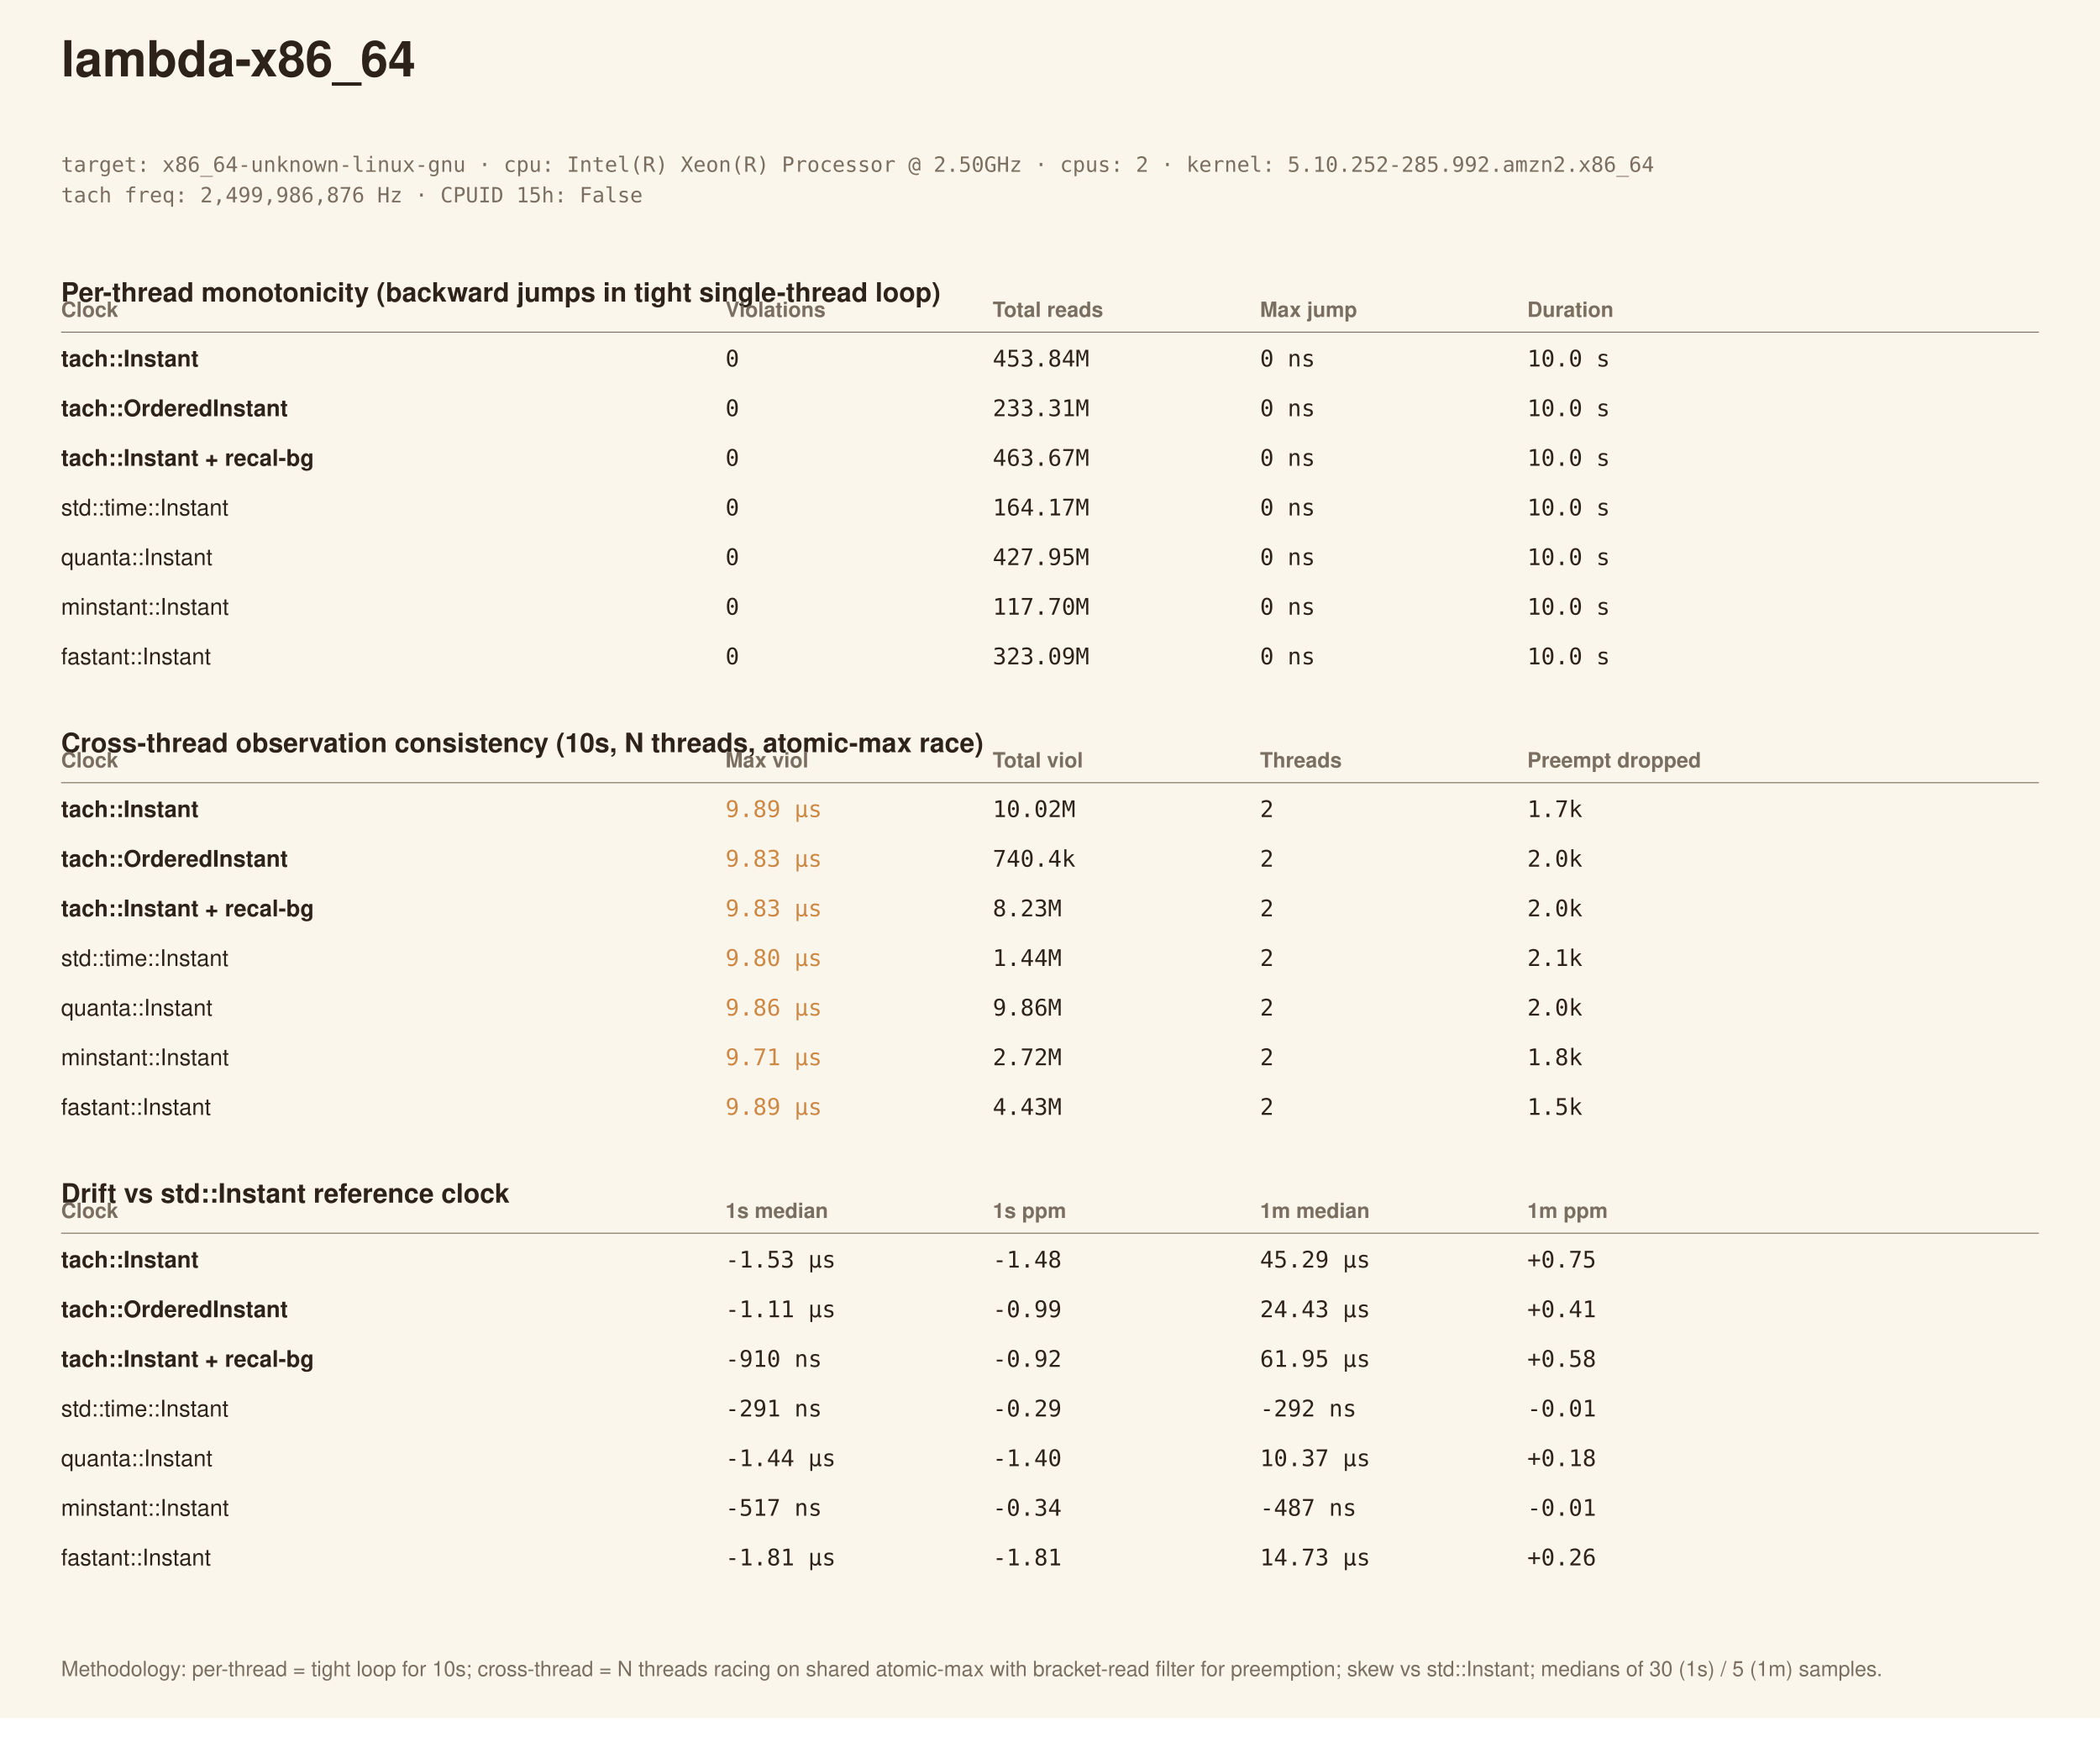
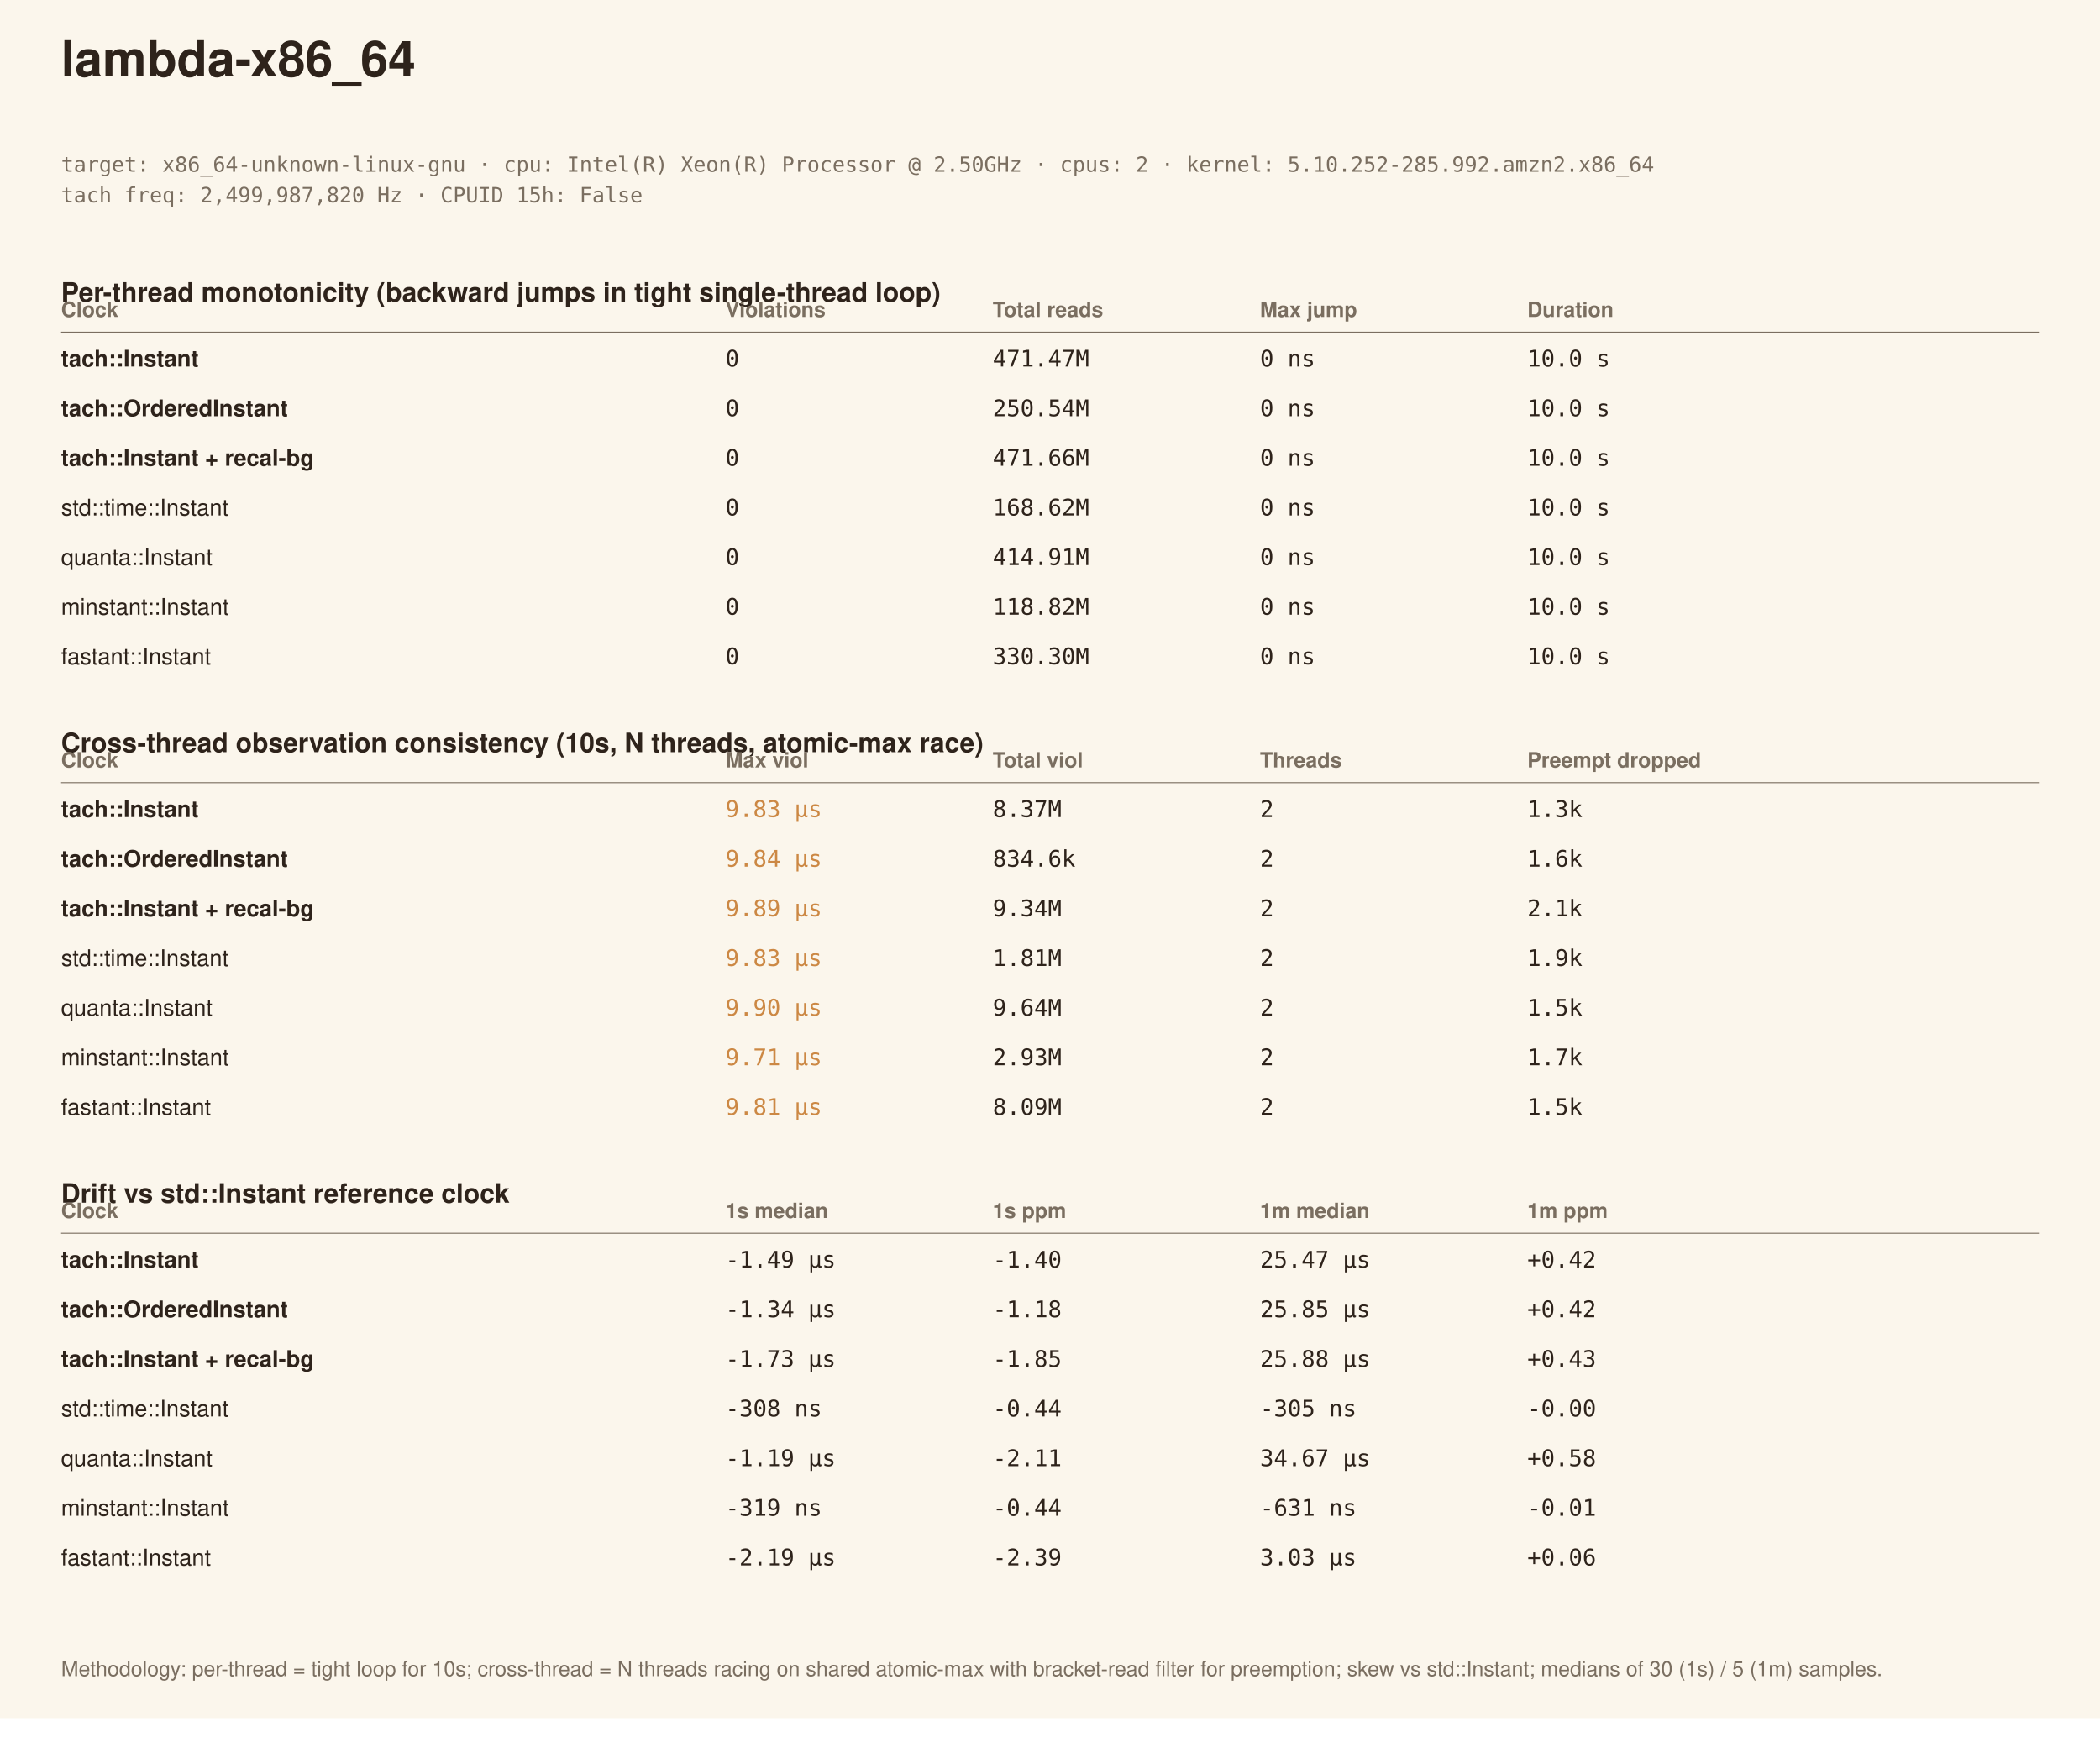
<svg xmlns="http://www.w3.org/2000/svg" viewBox="0 0 1100 918" width="1100" height="918">
  <rect width="1100" height="900" fill="#FBF6EC" />
  <text x="32" y="40" text-anchor="start" font-family="Avenir Next, Helvetica, Arial, sans-serif" font-size="26" font-weight="bold" fill="#2E231B">lambda-x86_64</text>
  <text x="32" y="90" text-anchor="start" font-family="monospace" font-size="11" fill="#7A6E60">target: x86_64-unknown-linux-gnu  ·  cpu: Intel(R) Xeon(R) Processor @ 2.50GHz  ·  cpus: 2  ·  kernel: 5.10.252-285.992.amzn2.x86_64</text>
-   <text x="32" y="106" text-anchor="start" font-family="monospace" font-size="11" fill="#7A6E60">tach freq: 2,499,986,876 Hz  ·  CPUID 15h: False</text>
+   <text x="32" y="106" text-anchor="start" font-family="monospace" font-size="11" fill="#7A6E60">tach freq: 2,499,987,820 Hz  ·  CPUID 15h: False</text>
  <text x="32" y="158" text-anchor="start" font-family="Avenir Next, Helvetica, Arial, sans-serif" font-size="14" font-weight="bold" fill="#2E231B">Per-thread monotonicity (backward jumps in tight single-thread loop)</text>
  <line x1="32" y1="174" x2="1068" y2="174" stroke="#7A6E60" stroke-width="0.5" />
  <text x="32" y="166" text-anchor="start" font-family="Avenir Next, Helvetica, Arial, sans-serif" font-size="11" font-weight="bold" fill="#7A6E60">Clock</text>
  <text x="380" y="166" text-anchor="start" font-family="Avenir Next, Helvetica, Arial, sans-serif" font-size="11" font-weight="bold" fill="#7A6E60">Violations</text>
  <text x="520" y="166" text-anchor="start" font-family="Avenir Next, Helvetica, Arial, sans-serif" font-size="11" font-weight="bold" fill="#7A6E60">Total reads</text>
  <text x="660" y="166" text-anchor="start" font-family="Avenir Next, Helvetica, Arial, sans-serif" font-size="11" font-weight="bold" fill="#7A6E60">Max jump</text>
  <text x="800" y="166" text-anchor="start" font-family="Avenir Next, Helvetica, Arial, sans-serif" font-size="11" font-weight="bold" fill="#7A6E60">Duration</text>
  <text x="32" y="192" text-anchor="start" font-family="Avenir Next, Helvetica, Arial, sans-serif" font-size="12" font-weight="bold" fill="#2E231B">tach::Instant</text>
  <text x="380" y="192" text-anchor="start" font-family="monospace" font-size="12" fill="#2E231B">0</text>
-   <text x="520" y="192" text-anchor="start" font-family="monospace" font-size="12" fill="#2E231B">453.84M</text>
+   <text x="520" y="192" text-anchor="start" font-family="monospace" font-size="12" fill="#2E231B">471.47M</text>
  <text x="660" y="192" text-anchor="start" font-family="monospace" font-size="12" fill="#2E231B">0 ns</text>
  <text x="800" y="192" text-anchor="start" font-family="monospace" font-size="12" fill="#2E231B">10.0 s</text>
  <text x="32" y="218" text-anchor="start" font-family="Avenir Next, Helvetica, Arial, sans-serif" font-size="12" font-weight="bold" fill="#2E231B">tach::OrderedInstant</text>
  <text x="380" y="218" text-anchor="start" font-family="monospace" font-size="12" fill="#2E231B">0</text>
-   <text x="520" y="218" text-anchor="start" font-family="monospace" font-size="12" fill="#2E231B">233.31M</text>
+   <text x="520" y="218" text-anchor="start" font-family="monospace" font-size="12" fill="#2E231B">250.54M</text>
  <text x="660" y="218" text-anchor="start" font-family="monospace" font-size="12" fill="#2E231B">0 ns</text>
  <text x="800" y="218" text-anchor="start" font-family="monospace" font-size="12" fill="#2E231B">10.0 s</text>
  <text x="32" y="244" text-anchor="start" font-family="Avenir Next, Helvetica, Arial, sans-serif" font-size="12" font-weight="bold" fill="#2E231B">tach::Instant + recal-bg</text>
  <text x="380" y="244" text-anchor="start" font-family="monospace" font-size="12" fill="#2E231B">0</text>
-   <text x="520" y="244" text-anchor="start" font-family="monospace" font-size="12" fill="#2E231B">463.67M</text>
+   <text x="520" y="244" text-anchor="start" font-family="monospace" font-size="12" fill="#2E231B">471.66M</text>
  <text x="660" y="244" text-anchor="start" font-family="monospace" font-size="12" fill="#2E231B">0 ns</text>
  <text x="800" y="244" text-anchor="start" font-family="monospace" font-size="12" fill="#2E231B">10.0 s</text>
  <text x="32" y="270" text-anchor="start" font-family="Avenir Next, Helvetica, Arial, sans-serif" font-size="12" fill="#2E231B">std::time::Instant</text>
  <text x="380" y="270" text-anchor="start" font-family="monospace" font-size="12" fill="#2E231B">0</text>
-   <text x="520" y="270" text-anchor="start" font-family="monospace" font-size="12" fill="#2E231B">164.17M</text>
+   <text x="520" y="270" text-anchor="start" font-family="monospace" font-size="12" fill="#2E231B">168.62M</text>
  <text x="660" y="270" text-anchor="start" font-family="monospace" font-size="12" fill="#2E231B">0 ns</text>
  <text x="800" y="270" text-anchor="start" font-family="monospace" font-size="12" fill="#2E231B">10.0 s</text>
  <text x="32" y="296" text-anchor="start" font-family="Avenir Next, Helvetica, Arial, sans-serif" font-size="12" fill="#2E231B">quanta::Instant</text>
  <text x="380" y="296" text-anchor="start" font-family="monospace" font-size="12" fill="#2E231B">0</text>
-   <text x="520" y="296" text-anchor="start" font-family="monospace" font-size="12" fill="#2E231B">427.95M</text>
+   <text x="520" y="296" text-anchor="start" font-family="monospace" font-size="12" fill="#2E231B">414.91M</text>
  <text x="660" y="296" text-anchor="start" font-family="monospace" font-size="12" fill="#2E231B">0 ns</text>
  <text x="800" y="296" text-anchor="start" font-family="monospace" font-size="12" fill="#2E231B">10.0 s</text>
  <text x="32" y="322" text-anchor="start" font-family="Avenir Next, Helvetica, Arial, sans-serif" font-size="12" fill="#2E231B">minstant::Instant</text>
  <text x="380" y="322" text-anchor="start" font-family="monospace" font-size="12" fill="#2E231B">0</text>
-   <text x="520" y="322" text-anchor="start" font-family="monospace" font-size="12" fill="#2E231B">117.70M</text>
+   <text x="520" y="322" text-anchor="start" font-family="monospace" font-size="12" fill="#2E231B">118.82M</text>
  <text x="660" y="322" text-anchor="start" font-family="monospace" font-size="12" fill="#2E231B">0 ns</text>
  <text x="800" y="322" text-anchor="start" font-family="monospace" font-size="12" fill="#2E231B">10.0 s</text>
  <text x="32" y="348" text-anchor="start" font-family="Avenir Next, Helvetica, Arial, sans-serif" font-size="12" fill="#2E231B">fastant::Instant</text>
  <text x="380" y="348" text-anchor="start" font-family="monospace" font-size="12" fill="#2E231B">0</text>
-   <text x="520" y="348" text-anchor="start" font-family="monospace" font-size="12" fill="#2E231B">323.09M</text>
+   <text x="520" y="348" text-anchor="start" font-family="monospace" font-size="12" fill="#2E231B">330.30M</text>
  <text x="660" y="348" text-anchor="start" font-family="monospace" font-size="12" fill="#2E231B">0 ns</text>
  <text x="800" y="348" text-anchor="start" font-family="monospace" font-size="12" fill="#2E231B">10.0 s</text>
  <text x="32" y="394" text-anchor="start" font-family="Avenir Next, Helvetica, Arial, sans-serif" font-size="14" font-weight="bold" fill="#2E231B">Cross-thread observation consistency (10s, N threads, atomic-max race)</text>
  <line x1="32" y1="410" x2="1068" y2="410" stroke="#7A6E60" stroke-width="0.5" />
  <text x="32" y="402" text-anchor="start" font-family="Avenir Next, Helvetica, Arial, sans-serif" font-size="11" font-weight="bold" fill="#7A6E60">Clock</text>
  <text x="380" y="402" text-anchor="start" font-family="Avenir Next, Helvetica, Arial, sans-serif" font-size="11" font-weight="bold" fill="#7A6E60">Max viol</text>
  <text x="520" y="402" text-anchor="start" font-family="Avenir Next, Helvetica, Arial, sans-serif" font-size="11" font-weight="bold" fill="#7A6E60">Total viol</text>
  <text x="660" y="402" text-anchor="start" font-family="Avenir Next, Helvetica, Arial, sans-serif" font-size="11" font-weight="bold" fill="#7A6E60">Threads</text>
  <text x="800" y="402" text-anchor="start" font-family="Avenir Next, Helvetica, Arial, sans-serif" font-size="11" font-weight="bold" fill="#7A6E60">Preempt dropped</text>
  <text x="32" y="428" text-anchor="start" font-family="Avenir Next, Helvetica, Arial, sans-serif" font-size="12" font-weight="bold" fill="#2E231B">tach::Instant</text>
-   <text x="380" y="428" text-anchor="start" font-family="monospace" font-size="12" fill="#cc8844">9.89 µs</text>
-   <text x="520" y="428" text-anchor="start" font-family="monospace" font-size="12" fill="#2E231B">10.02M</text>
+   <text x="380" y="428" text-anchor="start" font-family="monospace" font-size="12" fill="#cc8844">9.83 µs</text>
+   <text x="520" y="428" text-anchor="start" font-family="monospace" font-size="12" fill="#2E231B">8.37M</text>
  <text x="660" y="428" text-anchor="start" font-family="monospace" font-size="12" fill="#2E231B">2</text>
-   <text x="800" y="428" text-anchor="start" font-family="monospace" font-size="12" fill="#2E231B">1.7k</text>
+   <text x="800" y="428" text-anchor="start" font-family="monospace" font-size="12" fill="#2E231B">1.3k</text>
  <text x="32" y="454" text-anchor="start" font-family="Avenir Next, Helvetica, Arial, sans-serif" font-size="12" font-weight="bold" fill="#2E231B">tach::OrderedInstant</text>
-   <text x="380" y="454" text-anchor="start" font-family="monospace" font-size="12" fill="#cc8844">9.83 µs</text>
-   <text x="520" y="454" text-anchor="start" font-family="monospace" font-size="12" fill="#2E231B">740.4k</text>
+   <text x="380" y="454" text-anchor="start" font-family="monospace" font-size="12" fill="#cc8844">9.84 µs</text>
+   <text x="520" y="454" text-anchor="start" font-family="monospace" font-size="12" fill="#2E231B">834.6k</text>
  <text x="660" y="454" text-anchor="start" font-family="monospace" font-size="12" fill="#2E231B">2</text>
-   <text x="800" y="454" text-anchor="start" font-family="monospace" font-size="12" fill="#2E231B">2.0k</text>
+   <text x="800" y="454" text-anchor="start" font-family="monospace" font-size="12" fill="#2E231B">1.6k</text>
  <text x="32" y="480" text-anchor="start" font-family="Avenir Next, Helvetica, Arial, sans-serif" font-size="12" font-weight="bold" fill="#2E231B">tach::Instant + recal-bg</text>
-   <text x="380" y="480" text-anchor="start" font-family="monospace" font-size="12" fill="#cc8844">9.83 µs</text>
-   <text x="520" y="480" text-anchor="start" font-family="monospace" font-size="12" fill="#2E231B">8.23M</text>
+   <text x="380" y="480" text-anchor="start" font-family="monospace" font-size="12" fill="#cc8844">9.89 µs</text>
+   <text x="520" y="480" text-anchor="start" font-family="monospace" font-size="12" fill="#2E231B">9.34M</text>
  <text x="660" y="480" text-anchor="start" font-family="monospace" font-size="12" fill="#2E231B">2</text>
-   <text x="800" y="480" text-anchor="start" font-family="monospace" font-size="12" fill="#2E231B">2.0k</text>
+   <text x="800" y="480" text-anchor="start" font-family="monospace" font-size="12" fill="#2E231B">2.1k</text>
  <text x="32" y="506" text-anchor="start" font-family="Avenir Next, Helvetica, Arial, sans-serif" font-size="12" fill="#2E231B">std::time::Instant</text>
-   <text x="380" y="506" text-anchor="start" font-family="monospace" font-size="12" fill="#cc8844">9.80 µs</text>
-   <text x="520" y="506" text-anchor="start" font-family="monospace" font-size="12" fill="#2E231B">1.44M</text>
+   <text x="380" y="506" text-anchor="start" font-family="monospace" font-size="12" fill="#cc8844">9.83 µs</text>
+   <text x="520" y="506" text-anchor="start" font-family="monospace" font-size="12" fill="#2E231B">1.81M</text>
  <text x="660" y="506" text-anchor="start" font-family="monospace" font-size="12" fill="#2E231B">2</text>
-   <text x="800" y="506" text-anchor="start" font-family="monospace" font-size="12" fill="#2E231B">2.1k</text>
+   <text x="800" y="506" text-anchor="start" font-family="monospace" font-size="12" fill="#2E231B">1.9k</text>
  <text x="32" y="532" text-anchor="start" font-family="Avenir Next, Helvetica, Arial, sans-serif" font-size="12" fill="#2E231B">quanta::Instant</text>
-   <text x="380" y="532" text-anchor="start" font-family="monospace" font-size="12" fill="#cc8844">9.86 µs</text>
-   <text x="520" y="532" text-anchor="start" font-family="monospace" font-size="12" fill="#2E231B">9.86M</text>
+   <text x="380" y="532" text-anchor="start" font-family="monospace" font-size="12" fill="#cc8844">9.90 µs</text>
+   <text x="520" y="532" text-anchor="start" font-family="monospace" font-size="12" fill="#2E231B">9.64M</text>
  <text x="660" y="532" text-anchor="start" font-family="monospace" font-size="12" fill="#2E231B">2</text>
-   <text x="800" y="532" text-anchor="start" font-family="monospace" font-size="12" fill="#2E231B">2.0k</text>
+   <text x="800" y="532" text-anchor="start" font-family="monospace" font-size="12" fill="#2E231B">1.5k</text>
  <text x="32" y="558" text-anchor="start" font-family="Avenir Next, Helvetica, Arial, sans-serif" font-size="12" fill="#2E231B">minstant::Instant</text>
  <text x="380" y="558" text-anchor="start" font-family="monospace" font-size="12" fill="#cc8844">9.71 µs</text>
-   <text x="520" y="558" text-anchor="start" font-family="monospace" font-size="12" fill="#2E231B">2.72M</text>
+   <text x="520" y="558" text-anchor="start" font-family="monospace" font-size="12" fill="#2E231B">2.93M</text>
  <text x="660" y="558" text-anchor="start" font-family="monospace" font-size="12" fill="#2E231B">2</text>
-   <text x="800" y="558" text-anchor="start" font-family="monospace" font-size="12" fill="#2E231B">1.8k</text>
+   <text x="800" y="558" text-anchor="start" font-family="monospace" font-size="12" fill="#2E231B">1.7k</text>
  <text x="32" y="584" text-anchor="start" font-family="Avenir Next, Helvetica, Arial, sans-serif" font-size="12" fill="#2E231B">fastant::Instant</text>
-   <text x="380" y="584" text-anchor="start" font-family="monospace" font-size="12" fill="#cc8844">9.89 µs</text>
-   <text x="520" y="584" text-anchor="start" font-family="monospace" font-size="12" fill="#2E231B">4.43M</text>
+   <text x="380" y="584" text-anchor="start" font-family="monospace" font-size="12" fill="#cc8844">9.81 µs</text>
+   <text x="520" y="584" text-anchor="start" font-family="monospace" font-size="12" fill="#2E231B">8.09M</text>
  <text x="660" y="584" text-anchor="start" font-family="monospace" font-size="12" fill="#2E231B">2</text>
  <text x="800" y="584" text-anchor="start" font-family="monospace" font-size="12" fill="#2E231B">1.5k</text>
  <text x="32" y="630" text-anchor="start" font-family="Avenir Next, Helvetica, Arial, sans-serif" font-size="14" font-weight="bold" fill="#2E231B">Drift vs std::Instant reference clock</text>
  <line x1="32" y1="646" x2="1068" y2="646" stroke="#7A6E60" stroke-width="0.5" />
  <text x="32" y="638" text-anchor="start" font-family="Avenir Next, Helvetica, Arial, sans-serif" font-size="11" font-weight="bold" fill="#7A6E60">Clock</text>
  <text x="380" y="638" text-anchor="start" font-family="Avenir Next, Helvetica, Arial, sans-serif" font-size="11" font-weight="bold" fill="#7A6E60">1s median</text>
  <text x="520" y="638" text-anchor="start" font-family="Avenir Next, Helvetica, Arial, sans-serif" font-size="11" font-weight="bold" fill="#7A6E60">1s ppm</text>
  <text x="660" y="638" text-anchor="start" font-family="Avenir Next, Helvetica, Arial, sans-serif" font-size="11" font-weight="bold" fill="#7A6E60">1m median</text>
  <text x="800" y="638" text-anchor="start" font-family="Avenir Next, Helvetica, Arial, sans-serif" font-size="11" font-weight="bold" fill="#7A6E60">1m ppm</text>
  <text x="32" y="664" text-anchor="start" font-family="Avenir Next, Helvetica, Arial, sans-serif" font-size="12" font-weight="bold" fill="#2E231B">tach::Instant</text>
-   <text x="380" y="664" text-anchor="start" font-family="monospace" font-size="12" fill="#2E231B">-1.53 µs</text>
-   <text x="520" y="664" text-anchor="start" font-family="monospace" font-size="12" fill="#2E231B">-1.48</text>
-   <text x="660" y="664" text-anchor="start" font-family="monospace" font-size="12" fill="#2E231B">45.29 µs</text>
-   <text x="800" y="664" text-anchor="start" font-family="monospace" font-size="12" fill="#2E231B">+0.75</text>
+   <text x="380" y="664" text-anchor="start" font-family="monospace" font-size="12" fill="#2E231B">-1.49 µs</text>
+   <text x="520" y="664" text-anchor="start" font-family="monospace" font-size="12" fill="#2E231B">-1.40</text>
+   <text x="660" y="664" text-anchor="start" font-family="monospace" font-size="12" fill="#2E231B">25.47 µs</text>
+   <text x="800" y="664" text-anchor="start" font-family="monospace" font-size="12" fill="#2E231B">+0.42</text>
  <text x="32" y="690" text-anchor="start" font-family="Avenir Next, Helvetica, Arial, sans-serif" font-size="12" font-weight="bold" fill="#2E231B">tach::OrderedInstant</text>
-   <text x="380" y="690" text-anchor="start" font-family="monospace" font-size="12" fill="#2E231B">-1.11 µs</text>
-   <text x="520" y="690" text-anchor="start" font-family="monospace" font-size="12" fill="#2E231B">-0.99</text>
-   <text x="660" y="690" text-anchor="start" font-family="monospace" font-size="12" fill="#2E231B">24.43 µs</text>
-   <text x="800" y="690" text-anchor="start" font-family="monospace" font-size="12" fill="#2E231B">+0.41</text>
+   <text x="380" y="690" text-anchor="start" font-family="monospace" font-size="12" fill="#2E231B">-1.34 µs</text>
+   <text x="520" y="690" text-anchor="start" font-family="monospace" font-size="12" fill="#2E231B">-1.18</text>
+   <text x="660" y="690" text-anchor="start" font-family="monospace" font-size="12" fill="#2E231B">25.85 µs</text>
+   <text x="800" y="690" text-anchor="start" font-family="monospace" font-size="12" fill="#2E231B">+0.42</text>
  <text x="32" y="716" text-anchor="start" font-family="Avenir Next, Helvetica, Arial, sans-serif" font-size="12" font-weight="bold" fill="#2E231B">tach::Instant + recal-bg</text>
-   <text x="380" y="716" text-anchor="start" font-family="monospace" font-size="12" fill="#2E231B">-910 ns</text>
-   <text x="520" y="716" text-anchor="start" font-family="monospace" font-size="12" fill="#2E231B">-0.92</text>
-   <text x="660" y="716" text-anchor="start" font-family="monospace" font-size="12" fill="#2E231B">61.95 µs</text>
-   <text x="800" y="716" text-anchor="start" font-family="monospace" font-size="12" fill="#2E231B">+0.58</text>
+   <text x="380" y="716" text-anchor="start" font-family="monospace" font-size="12" fill="#2E231B">-1.73 µs</text>
+   <text x="520" y="716" text-anchor="start" font-family="monospace" font-size="12" fill="#2E231B">-1.85</text>
+   <text x="660" y="716" text-anchor="start" font-family="monospace" font-size="12" fill="#2E231B">25.88 µs</text>
+   <text x="800" y="716" text-anchor="start" font-family="monospace" font-size="12" fill="#2E231B">+0.43</text>
  <text x="32" y="742" text-anchor="start" font-family="Avenir Next, Helvetica, Arial, sans-serif" font-size="12" fill="#2E231B">std::time::Instant</text>
-   <text x="380" y="742" text-anchor="start" font-family="monospace" font-size="12" fill="#2E231B">-291 ns</text>
-   <text x="520" y="742" text-anchor="start" font-family="monospace" font-size="12" fill="#2E231B">-0.29</text>
-   <text x="660" y="742" text-anchor="start" font-family="monospace" font-size="12" fill="#2E231B">-292 ns</text>
-   <text x="800" y="742" text-anchor="start" font-family="monospace" font-size="12" fill="#2E231B">-0.01</text>
+   <text x="380" y="742" text-anchor="start" font-family="monospace" font-size="12" fill="#2E231B">-308 ns</text>
+   <text x="520" y="742" text-anchor="start" font-family="monospace" font-size="12" fill="#2E231B">-0.44</text>
+   <text x="660" y="742" text-anchor="start" font-family="monospace" font-size="12" fill="#2E231B">-305 ns</text>
+   <text x="800" y="742" text-anchor="start" font-family="monospace" font-size="12" fill="#2E231B">-0.00</text>
  <text x="32" y="768" text-anchor="start" font-family="Avenir Next, Helvetica, Arial, sans-serif" font-size="12" fill="#2E231B">quanta::Instant</text>
-   <text x="380" y="768" text-anchor="start" font-family="monospace" font-size="12" fill="#2E231B">-1.44 µs</text>
-   <text x="520" y="768" text-anchor="start" font-family="monospace" font-size="12" fill="#2E231B">-1.40</text>
-   <text x="660" y="768" text-anchor="start" font-family="monospace" font-size="12" fill="#2E231B">10.37 µs</text>
-   <text x="800" y="768" text-anchor="start" font-family="monospace" font-size="12" fill="#2E231B">+0.18</text>
+   <text x="380" y="768" text-anchor="start" font-family="monospace" font-size="12" fill="#2E231B">-1.19 µs</text>
+   <text x="520" y="768" text-anchor="start" font-family="monospace" font-size="12" fill="#2E231B">-2.11</text>
+   <text x="660" y="768" text-anchor="start" font-family="monospace" font-size="12" fill="#2E231B">34.67 µs</text>
+   <text x="800" y="768" text-anchor="start" font-family="monospace" font-size="12" fill="#2E231B">+0.58</text>
  <text x="32" y="794" text-anchor="start" font-family="Avenir Next, Helvetica, Arial, sans-serif" font-size="12" fill="#2E231B">minstant::Instant</text>
-   <text x="380" y="794" text-anchor="start" font-family="monospace" font-size="12" fill="#2E231B">-517 ns</text>
-   <text x="520" y="794" text-anchor="start" font-family="monospace" font-size="12" fill="#2E231B">-0.34</text>
-   <text x="660" y="794" text-anchor="start" font-family="monospace" font-size="12" fill="#2E231B">-487 ns</text>
+   <text x="380" y="794" text-anchor="start" font-family="monospace" font-size="12" fill="#2E231B">-319 ns</text>
+   <text x="520" y="794" text-anchor="start" font-family="monospace" font-size="12" fill="#2E231B">-0.44</text>
+   <text x="660" y="794" text-anchor="start" font-family="monospace" font-size="12" fill="#2E231B">-631 ns</text>
  <text x="800" y="794" text-anchor="start" font-family="monospace" font-size="12" fill="#2E231B">-0.01</text>
  <text x="32" y="820" text-anchor="start" font-family="Avenir Next, Helvetica, Arial, sans-serif" font-size="12" fill="#2E231B">fastant::Instant</text>
-   <text x="380" y="820" text-anchor="start" font-family="monospace" font-size="12" fill="#2E231B">-1.81 µs</text>
-   <text x="520" y="820" text-anchor="start" font-family="monospace" font-size="12" fill="#2E231B">-1.81</text>
-   <text x="660" y="820" text-anchor="start" font-family="monospace" font-size="12" fill="#2E231B">14.73 µs</text>
-   <text x="800" y="820" text-anchor="start" font-family="monospace" font-size="12" fill="#2E231B">+0.26</text>
+   <text x="380" y="820" text-anchor="start" font-family="monospace" font-size="12" fill="#2E231B">-2.19 µs</text>
+   <text x="520" y="820" text-anchor="start" font-family="monospace" font-size="12" fill="#2E231B">-2.39</text>
+   <text x="660" y="820" text-anchor="start" font-family="monospace" font-size="12" fill="#2E231B">3.03 µs</text>
+   <text x="800" y="820" text-anchor="start" font-family="monospace" font-size="12" fill="#2E231B">+0.06</text>
  <text x="32" y="878" text-anchor="start" font-family="Avenir Next, Helvetica, Arial, sans-serif" font-size="11" fill="#7A6E60">Methodology: per-thread = tight loop for 10s; cross-thread = N threads racing on shared atomic-max with bracket-read filter for preemption; skew vs std::Instant; medians of 30 (1s) / 5 (1m) samples.</text>
</svg>
